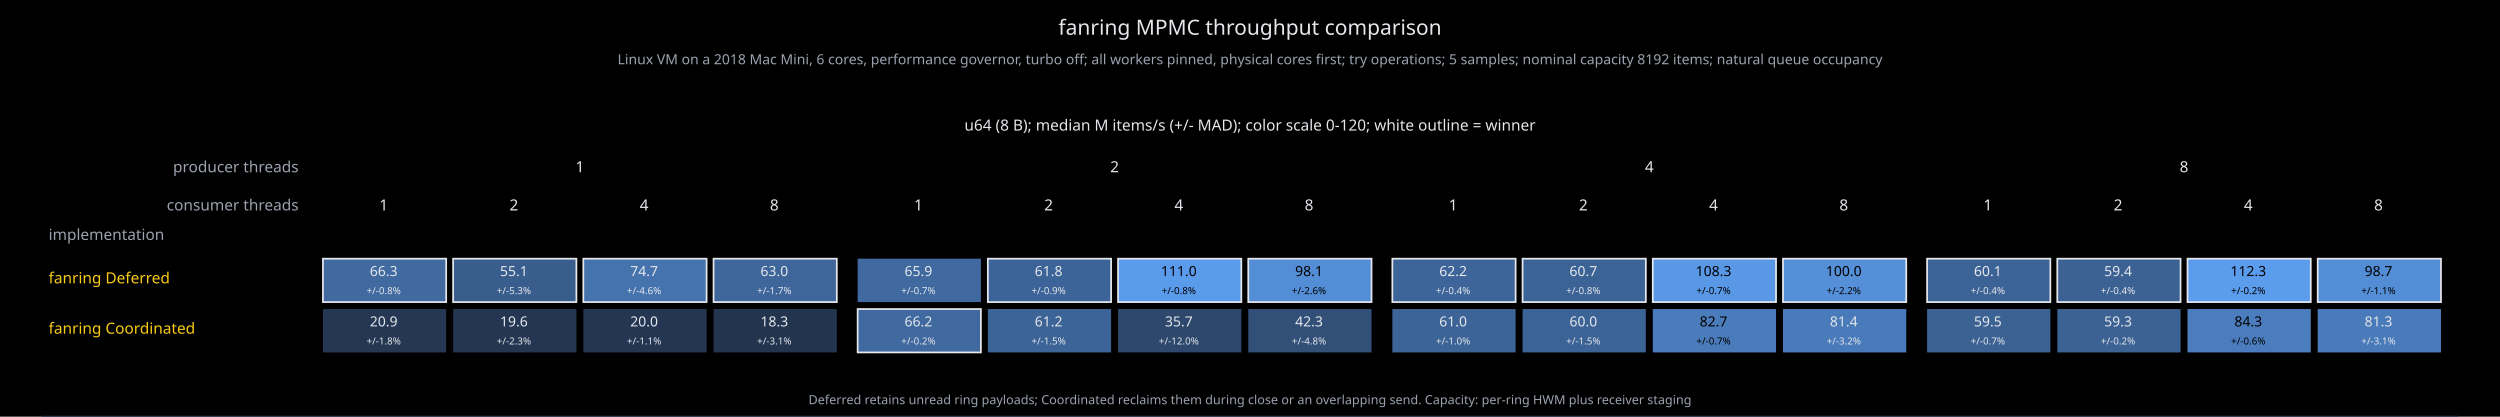
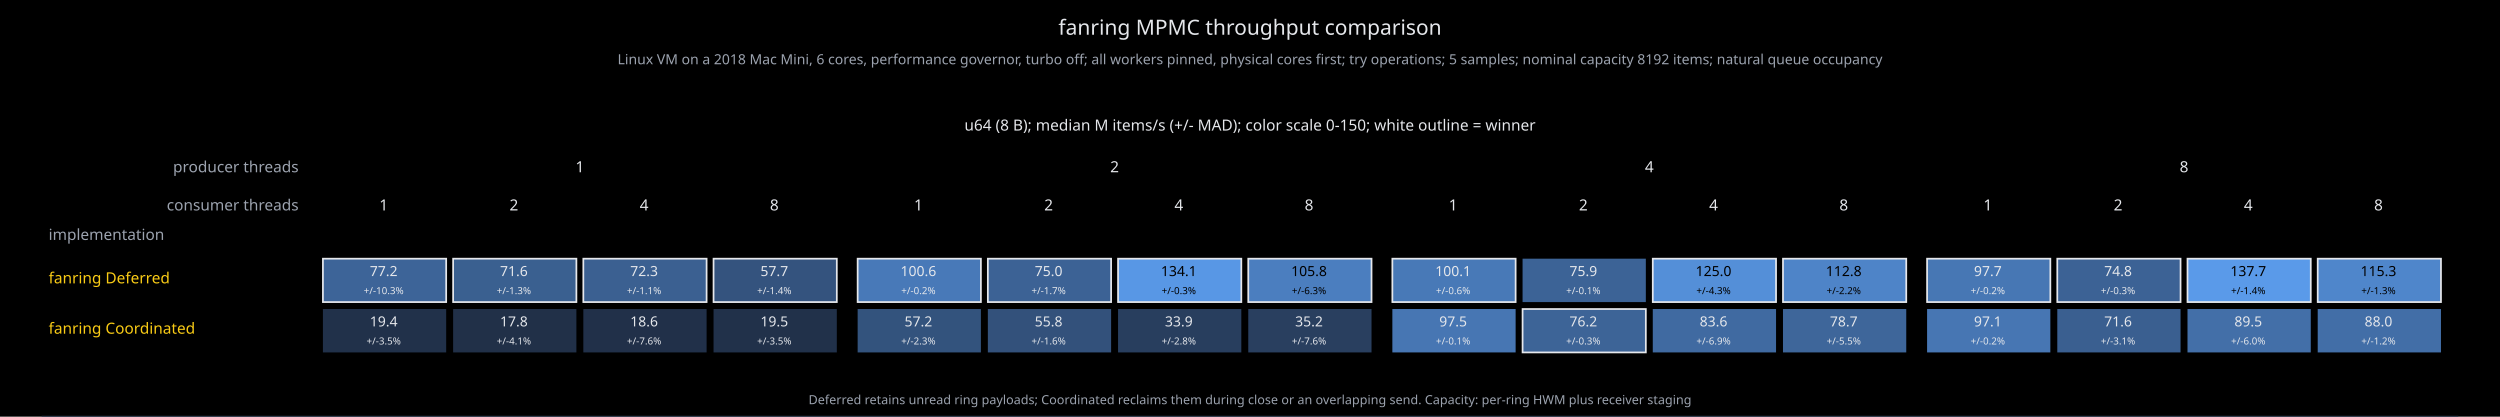
<svg xmlns="http://www.w3.org/2000/svg" width="1440" height="240" viewBox="0 0 1440 240">
  <rect x="0" y="0" width="1440" height="240" opacity="1" fill="#000000" stroke="none" />
  <text x="720" y="17" dy="0.5ex" text-anchor="middle" font-family="sans-serif" font-size="12.097" opacity="1" fill="#E5E7EB">
fanring MPMC throughput comparison
</text>
  <text x="720" y="35" dy="0.5ex" text-anchor="middle" font-family="sans-serif" font-size="8.065" opacity="1" fill="#9CA3AF">
Linux VM on a 2018 Mac Mini, 6 cores, performance governor, turbo off; all workers pinned, physical cores first; try operations; 5 samples; nominal capacity 8192 items; natural queue occupancy
</text>
  <text x="720" y="73" dy="0.5ex" text-anchor="middle" font-family="sans-serif" font-size="8.871" opacity="1" fill="#E5E7EB">
- u64 (8 B); median M items/s (+/- MAD); color scale 0-120; white outline = winner
+ u64 (8 B); median M items/s (+/- MAD); color scale 0-150; white outline = winner
</text>
  <text x="172" y="97" dy="0.5ex" text-anchor="end" font-family="sans-serif" font-size="8.871" opacity="1" fill="#9CA3AF">
producer threads
</text>
  <text x="172" y="119" dy="0.5ex" text-anchor="end" font-family="sans-serif" font-size="8.871" opacity="1" fill="#9CA3AF">
consumer threads
</text>
  <text x="28" y="136" dy="0.5ex" text-anchor="start" font-family="sans-serif" font-size="8.871" opacity="1" fill="#9CA3AF">
implementation
</text>
  <text x="334" y="97" dy="0.5ex" text-anchor="middle" font-family="sans-serif" font-size="8.871" opacity="1" fill="#E5E7EB">
1
</text>
  <text x="221" y="119" dy="0.5ex" text-anchor="middle" font-family="sans-serif" font-size="8.871" opacity="1" fill="#E5E7EB">
1
</text>
  <text x="296" y="119" dy="0.5ex" text-anchor="middle" font-family="sans-serif" font-size="8.871" opacity="1" fill="#E5E7EB">
2
</text>
  <text x="371" y="119" dy="0.5ex" text-anchor="middle" font-family="sans-serif" font-size="8.871" opacity="1" fill="#E5E7EB">
4
</text>
  <text x="446" y="119" dy="0.5ex" text-anchor="middle" font-family="sans-serif" font-size="8.871" opacity="1" fill="#E5E7EB">
8
</text>
  <text x="642" y="97" dy="0.5ex" text-anchor="middle" font-family="sans-serif" font-size="8.871" opacity="1" fill="#E5E7EB">
2
</text>
  <text x="529" y="119" dy="0.5ex" text-anchor="middle" font-family="sans-serif" font-size="8.871" opacity="1" fill="#E5E7EB">
1
</text>
  <text x="604" y="119" dy="0.5ex" text-anchor="middle" font-family="sans-serif" font-size="8.871" opacity="1" fill="#E5E7EB">
2
</text>
  <text x="679" y="119" dy="0.5ex" text-anchor="middle" font-family="sans-serif" font-size="8.871" opacity="1" fill="#E5E7EB">
4
</text>
  <text x="754" y="119" dy="0.5ex" text-anchor="middle" font-family="sans-serif" font-size="8.871" opacity="1" fill="#E5E7EB">
8
</text>
  <text x="950" y="97" dy="0.5ex" text-anchor="middle" font-family="sans-serif" font-size="8.871" opacity="1" fill="#E5E7EB">
4
</text>
  <text x="837" y="119" dy="0.5ex" text-anchor="middle" font-family="sans-serif" font-size="8.871" opacity="1" fill="#E5E7EB">
1
</text>
  <text x="912" y="119" dy="0.5ex" text-anchor="middle" font-family="sans-serif" font-size="8.871" opacity="1" fill="#E5E7EB">
2
</text>
  <text x="987" y="119" dy="0.5ex" text-anchor="middle" font-family="sans-serif" font-size="8.871" opacity="1" fill="#E5E7EB">
4
</text>
  <text x="1062" y="119" dy="0.5ex" text-anchor="middle" font-family="sans-serif" font-size="8.871" opacity="1" fill="#E5E7EB">
8
</text>
  <text x="1258" y="97" dy="0.5ex" text-anchor="middle" font-family="sans-serif" font-size="8.871" opacity="1" fill="#E5E7EB">
8
</text>
  <text x="1145" y="119" dy="0.5ex" text-anchor="middle" font-family="sans-serif" font-size="8.871" opacity="1" fill="#E5E7EB">
1
</text>
  <text x="1220" y="119" dy="0.5ex" text-anchor="middle" font-family="sans-serif" font-size="8.871" opacity="1" fill="#E5E7EB">
2
</text>
  <text x="1295" y="119" dy="0.5ex" text-anchor="middle" font-family="sans-serif" font-size="8.871" opacity="1" fill="#E5E7EB">
4
</text>
  <text x="1370" y="119" dy="0.5ex" text-anchor="middle" font-family="sans-serif" font-size="8.871" opacity="1" fill="#E5E7EB">
8
</text>
  <text x="28" y="161" dy="0.5ex" text-anchor="start" font-family="sans-serif" font-size="8.871" opacity="1" fill="#FACC15">
fanring Deferred
</text>
-   <rect x="186" y="149" width="71" height="25" opacity="1" fill="#406AA0" stroke="none" />
+   <rect x="186" y="149" width="71" height="25" opacity="1" fill="#3D6498" stroke="none" />
  <rect x="186" y="149" width="71" height="25" opacity="1" fill="none" stroke="#E5E7EB" />
  <text x="221" y="157" dy="0.5ex" text-anchor="middle" font-family="sans-serif" font-size="8.065" opacity="1" fill="#E5E7EB">
- 66.3
+ 77.2
</text>
  <text x="221" y="168" dy="0.5ex" text-anchor="middle" font-family="sans-serif" font-size="5.645" opacity="1" fill="#E5E7EB">
- +/-0.8%
- </text>
-   <rect x="261" y="149" width="71" height="25" opacity="1" fill="#395D8D" stroke="none" />
+ +/-10.3%
+ </text>
+   <rect x="261" y="149" width="71" height="25" opacity="1" fill="#3A6090" stroke="none" />
  <rect x="261" y="149" width="71" height="25" opacity="1" fill="none" stroke="#E5E7EB" />
  <text x="296" y="157" dy="0.5ex" text-anchor="middle" font-family="sans-serif" font-size="8.065" opacity="1" fill="#E5E7EB">
- 55.1
+ 71.6
</text>
  <text x="296" y="168" dy="0.5ex" text-anchor="middle" font-family="sans-serif" font-size="5.645" opacity="1" fill="#E5E7EB">
- +/-5.3%
- </text>
-   <rect x="336" y="149" width="71" height="25" opacity="1" fill="#4573AE" stroke="none" />
+ +/-1.3%
+ </text>
+   <rect x="336" y="149" width="71" height="25" opacity="1" fill="#3B6091" stroke="none" />
  <rect x="336" y="149" width="71" height="25" opacity="1" fill="none" stroke="#E5E7EB" />
  <text x="371" y="157" dy="0.5ex" text-anchor="middle" font-family="sans-serif" font-size="8.065" opacity="1" fill="#E5E7EB">
- 74.7
+ 72.3
</text>
  <text x="371" y="168" dy="0.5ex" text-anchor="middle" font-family="sans-serif" font-size="5.645" opacity="1" fill="#E5E7EB">
- +/-4.6%
- </text>
-   <rect x="411" y="149" width="71" height="25" opacity="1" fill="#3E669A" stroke="none" />
+ +/-1.1%
+ </text>
+   <rect x="411" y="149" width="71" height="25" opacity="1" fill="#34537E" stroke="none" />
  <rect x="411" y="149" width="71" height="25" opacity="1" fill="none" stroke="#E5E7EB" />
  <text x="446" y="157" dy="0.5ex" text-anchor="middle" font-family="sans-serif" font-size="8.065" opacity="1" fill="#E5E7EB">
- 63.0
+ 57.7
</text>
  <text x="446" y="168" dy="0.5ex" text-anchor="middle" font-family="sans-serif" font-size="5.645" opacity="1" fill="#E5E7EB">
- +/-1.7%
- </text>
-   <rect x="494" y="149" width="71" height="25" opacity="1" fill="#40699F" stroke="none" />
+ +/-1.4%
+ </text>
+   <rect x="494" y="149" width="71" height="25" opacity="1" fill="#4879B8" stroke="none" />
+   <rect x="494" y="149" width="71" height="25" opacity="1" fill="none" stroke="#E5E7EB" />
  <text x="529" y="157" dy="0.5ex" text-anchor="middle" font-family="sans-serif" font-size="8.065" opacity="1" fill="#E5E7EB">
- 65.9
+ 100.6
</text>
  <text x="529" y="168" dy="0.5ex" text-anchor="middle" font-family="sans-serif" font-size="5.645" opacity="1" fill="#E5E7EB">
- +/-0.7%
- </text>
-   <rect x="569" y="149" width="71" height="25" opacity="1" fill="#3D6498" stroke="none" />
+ +/-0.2%
+ </text>
+   <rect x="569" y="149" width="71" height="25" opacity="1" fill="#3C6295" stroke="none" />
  <rect x="569" y="149" width="71" height="25" opacity="1" fill="none" stroke="#E5E7EB" />
  <text x="604" y="157" dy="0.5ex" text-anchor="middle" font-family="sans-serif" font-size="8.065" opacity="1" fill="#E5E7EB">
- 61.8
+ 75.0
</text>
  <text x="604" y="168" dy="0.5ex" text-anchor="middle" font-family="sans-serif" font-size="5.645" opacity="1" fill="#E5E7EB">
- +/-0.9%
- </text>
-   <rect x="644" y="149" width="71" height="25" opacity="1" fill="#5B9BEB" stroke="none" />
+ +/-1.7%
+ </text>
+   <rect x="644" y="149" width="71" height="25" opacity="1" fill="#5897E5" stroke="none" />
  <rect x="644" y="149" width="71" height="25" opacity="1" fill="none" stroke="#E5E7EB" />
  <text x="679" y="157" dy="0.5ex" text-anchor="middle" font-family="sans-serif" font-size="8.065" opacity="1" fill="#000000">
- 111.0
+ 134.1
</text>
  <text x="679" y="168" dy="0.5ex" text-anchor="middle" font-family="sans-serif" font-size="5.645" opacity="1" fill="#000000">
- +/-0.8%
- </text>
-   <rect x="719" y="149" width="71" height="25" opacity="1" fill="#538DD5" stroke="none" />
+ +/-0.3%
+ </text>
+   <rect x="719" y="149" width="71" height="25" opacity="1" fill="#4B7EBF" stroke="none" />
  <rect x="719" y="149" width="71" height="25" opacity="1" fill="none" stroke="#E5E7EB" />
  <text x="754" y="157" dy="0.5ex" text-anchor="middle" font-family="sans-serif" font-size="8.065" opacity="1" fill="#000000">
- 98.1
+ 105.8
</text>
  <text x="754" y="168" dy="0.5ex" text-anchor="middle" font-family="sans-serif" font-size="5.645" opacity="1" fill="#000000">
- +/-2.6%
- </text>
-   <rect x="802" y="149" width="71" height="25" opacity="1" fill="#3D6599" stroke="none" />
+ +/-6.3%
+ </text>
+   <rect x="802" y="149" width="71" height="25" opacity="1" fill="#4879B7" stroke="none" />
  <rect x="802" y="149" width="71" height="25" opacity="1" fill="none" stroke="#E5E7EB" />
  <text x="837" y="157" dy="0.5ex" text-anchor="middle" font-family="sans-serif" font-size="8.065" opacity="1" fill="#E5E7EB">
- 62.2
+ 100.1
</text>
  <text x="837" y="168" dy="0.5ex" text-anchor="middle" font-family="sans-serif" font-size="5.645" opacity="1" fill="#E5E7EB">
- +/-0.4%
+ +/-0.6%
</text>
  <rect x="877" y="149" width="71" height="25" opacity="1" fill="#3C6396" stroke="none" />
-   <rect x="877" y="149" width="71" height="25" opacity="1" fill="none" stroke="#E5E7EB" />
  <text x="912" y="157" dy="0.5ex" text-anchor="middle" font-family="sans-serif" font-size="8.065" opacity="1" fill="#E5E7EB">
- 60.7
+ 75.9
</text>
  <text x="912" y="168" dy="0.5ex" text-anchor="middle" font-family="sans-serif" font-size="5.645" opacity="1" fill="#E5E7EB">
- +/-0.8%
- </text>
-   <rect x="952" y="149" width="71" height="25" opacity="1" fill="#5998E6" stroke="none" />
+ +/-0.1%
+ </text>
+   <rect x="952" y="149" width="71" height="25" opacity="1" fill="#548FD8" stroke="none" />
  <rect x="952" y="149" width="71" height="25" opacity="1" fill="none" stroke="#E5E7EB" />
  <text x="987" y="157" dy="0.5ex" text-anchor="middle" font-family="sans-serif" font-size="8.065" opacity="1" fill="#000000">
- 108.3
+ 125.0
</text>
  <text x="987" y="168" dy="0.5ex" text-anchor="middle" font-family="sans-serif" font-size="5.645" opacity="1" fill="#000000">
- +/-0.7%
- </text>
-   <rect x="1027" y="149" width="71" height="25" opacity="1" fill="#548FD8" stroke="none" />
+ +/-4.3%
+ </text>
+   <rect x="1027" y="149" width="71" height="25" opacity="1" fill="#4E84C8" stroke="none" />
  <rect x="1027" y="149" width="71" height="25" opacity="1" fill="none" stroke="#E5E7EB" />
  <text x="1062" y="157" dy="0.5ex" text-anchor="middle" font-family="sans-serif" font-size="8.065" opacity="1" fill="#000000">
- 100.0
+ 112.8
</text>
  <text x="1062" y="168" dy="0.5ex" text-anchor="middle" font-family="sans-serif" font-size="5.645" opacity="1" fill="#000000">
+/-2.2%
</text>
-   <rect x="1110" y="149" width="71" height="25" opacity="1" fill="#3C6395" stroke="none" />
+   <rect x="1110" y="149" width="71" height="25" opacity="1" fill="#4777B4" stroke="none" />
  <rect x="1110" y="149" width="71" height="25" opacity="1" fill="none" stroke="#E5E7EB" />
  <text x="1145" y="157" dy="0.5ex" text-anchor="middle" font-family="sans-serif" font-size="8.065" opacity="1" fill="#E5E7EB">
- 60.1
+ 97.7
</text>
  <text x="1145" y="168" dy="0.5ex" text-anchor="middle" font-family="sans-serif" font-size="5.645" opacity="1" fill="#E5E7EB">
- +/-0.4%
- </text>
-   <rect x="1185" y="149" width="71" height="25" opacity="1" fill="#3C6294" stroke="none" />
+ +/-0.2%
+ </text>
+   <rect x="1185" y="149" width="71" height="25" opacity="1" fill="#3C6295" stroke="none" />
  <rect x="1185" y="149" width="71" height="25" opacity="1" fill="none" stroke="#E5E7EB" />
  <text x="1220" y="157" dy="0.5ex" text-anchor="middle" font-family="sans-serif" font-size="8.065" opacity="1" fill="#E5E7EB">
- 59.4
+ 74.8
</text>
  <text x="1220" y="168" dy="0.5ex" text-anchor="middle" font-family="sans-serif" font-size="5.645" opacity="1" fill="#E5E7EB">
- +/-0.4%
- </text>
-   <rect x="1260" y="149" width="71" height="25" opacity="1" fill="#5B9CED" stroke="none" />
+ +/-0.3%
+ </text>
+   <rect x="1260" y="149" width="71" height="25" opacity="1" fill="#5A9AE9" stroke="none" />
  <rect x="1260" y="149" width="71" height="25" opacity="1" fill="none" stroke="#E5E7EB" />
  <text x="1295" y="157" dy="0.5ex" text-anchor="middle" font-family="sans-serif" font-size="8.065" opacity="1" fill="#000000">
- 112.3
+ 137.7
</text>
  <text x="1295" y="168" dy="0.5ex" text-anchor="middle" font-family="sans-serif" font-size="5.645" opacity="1" fill="#000000">
- +/-0.2%
- </text>
-   <rect x="1335" y="149" width="71" height="25" opacity="1" fill="#538DD6" stroke="none" />
+ +/-1.4%
+ </text>
+   <rect x="1335" y="149" width="71" height="25" opacity="1" fill="#4F86CB" stroke="none" />
  <rect x="1335" y="149" width="71" height="25" opacity="1" fill="none" stroke="#E5E7EB" />
  <text x="1370" y="157" dy="0.5ex" text-anchor="middle" font-family="sans-serif" font-size="8.065" opacity="1" fill="#000000">
- 98.7
+ 115.3
</text>
  <text x="1370" y="168" dy="0.5ex" text-anchor="middle" font-family="sans-serif" font-size="5.645" opacity="1" fill="#000000">
- +/-1.1%
+ +/-1.3%
</text>
  <text x="28" y="190" dy="0.5ex" text-anchor="start" font-family="sans-serif" font-size="8.871" opacity="1" fill="#FACC15">
fanring Coordinated
</text>
-   <rect x="186" y="178" width="71" height="25" opacity="1" fill="#253753" stroke="none" />
+   <rect x="186" y="178" width="71" height="25" opacity="1" fill="#21314A" stroke="none" />
  <text x="221" y="186" dy="0.5ex" text-anchor="middle" font-family="sans-serif" font-size="8.065" opacity="1" fill="#E5E7EB">
- 20.9
+ 19.4
</text>
  <text x="221" y="197" dy="0.5ex" text-anchor="middle" font-family="sans-serif" font-size="5.645" opacity="1" fill="#E5E7EB">
- +/-1.8%
- </text>
-   <rect x="261" y="178" width="71" height="25" opacity="1" fill="#243651" stroke="none" />
+ +/-3.5%
+ </text>
+   <rect x="261" y="178" width="71" height="25" opacity="1" fill="#213048" stroke="none" />
  <text x="296" y="186" dy="0.5ex" text-anchor="middle" font-family="sans-serif" font-size="8.065" opacity="1" fill="#E5E7EB">
- 19.6
+ 17.8
</text>
  <text x="296" y="197" dy="0.5ex" text-anchor="middle" font-family="sans-serif" font-size="5.645" opacity="1" fill="#E5E7EB">
+ +/-4.1%
+ </text>
+   <rect x="336" y="178" width="71" height="25" opacity="1" fill="#213049" stroke="none" />
+   <text x="371" y="186" dy="0.5ex" text-anchor="middle" font-family="sans-serif" font-size="8.065" opacity="1" fill="#E5E7EB">
+ 18.6
+ </text>
+   <text x="371" y="197" dy="0.5ex" text-anchor="middle" font-family="sans-serif" font-size="5.645" opacity="1" fill="#E5E7EB">
+ +/-7.6%
+ </text>
+   <rect x="411" y="178" width="71" height="25" opacity="1" fill="#21314A" stroke="none" />
+   <text x="446" y="186" dy="0.5ex" text-anchor="middle" font-family="sans-serif" font-size="8.065" opacity="1" fill="#E5E7EB">
+ 19.5
+ </text>
+   <text x="446" y="197" dy="0.5ex" text-anchor="middle" font-family="sans-serif" font-size="5.645" opacity="1" fill="#E5E7EB">
+ +/-3.5%
+ </text>
+   <rect x="494" y="178" width="71" height="25" opacity="1" fill="#33537D" stroke="none" />
+   <text x="529" y="186" dy="0.5ex" text-anchor="middle" font-family="sans-serif" font-size="8.065" opacity="1" fill="#E5E7EB">
+ 57.2
+ </text>
+   <text x="529" y="197" dy="0.5ex" text-anchor="middle" font-family="sans-serif" font-size="5.645" opacity="1" fill="#E5E7EB">
+/-2.3%
</text>
-   <rect x="336" y="178" width="71" height="25" opacity="1" fill="#243652" stroke="none" />
-   <text x="371" y="186" dy="0.5ex" text-anchor="middle" font-family="sans-serif" font-size="8.065" opacity="1" fill="#E5E7EB">
- 20.0
- </text>
-   <text x="371" y="197" dy="0.5ex" text-anchor="middle" font-family="sans-serif" font-size="5.645" opacity="1" fill="#E5E7EB">
- +/-1.1%
- </text>
-   <rect x="411" y="178" width="71" height="25" opacity="1" fill="#23344F" stroke="none" />
-   <text x="446" y="186" dy="0.5ex" text-anchor="middle" font-family="sans-serif" font-size="8.065" opacity="1" fill="#E5E7EB">
- 18.3
- </text>
-   <text x="446" y="197" dy="0.5ex" text-anchor="middle" font-family="sans-serif" font-size="5.645" opacity="1" fill="#E5E7EB">
+   <rect x="569" y="178" width="71" height="25" opacity="1" fill="#33517B" stroke="none" />
+   <text x="604" y="186" dy="0.5ex" text-anchor="middle" font-family="sans-serif" font-size="8.065" opacity="1" fill="#E5E7EB">
+ 55.8
+ </text>
+   <text x="604" y="197" dy="0.5ex" text-anchor="middle" font-family="sans-serif" font-size="5.645" opacity="1" fill="#E5E7EB">
+ +/-1.6%
+ </text>
+   <rect x="644" y="178" width="71" height="25" opacity="1" fill="#283E5E" stroke="none" />
+   <text x="679" y="186" dy="0.5ex" text-anchor="middle" font-family="sans-serif" font-size="8.065" opacity="1" fill="#E5E7EB">
+ 33.9
+ </text>
+   <text x="679" y="197" dy="0.5ex" text-anchor="middle" font-family="sans-serif" font-size="5.645" opacity="1" fill="#E5E7EB">
+ +/-2.8%
+ </text>
+   <rect x="719" y="178" width="71" height="25" opacity="1" fill="#293F5F" stroke="none" />
+   <text x="754" y="186" dy="0.5ex" text-anchor="middle" font-family="sans-serif" font-size="8.065" opacity="1" fill="#E5E7EB">
+ 35.2
+ </text>
+   <text x="754" y="197" dy="0.5ex" text-anchor="middle" font-family="sans-serif" font-size="5.645" opacity="1" fill="#E5E7EB">
+ +/-7.6%
+ </text>
+   <rect x="802" y="178" width="71" height="25" opacity="1" fill="#4776B3" stroke="none" />
+   <text x="837" y="186" dy="0.5ex" text-anchor="middle" font-family="sans-serif" font-size="8.065" opacity="1" fill="#E5E7EB">
+ 97.5
+ </text>
+   <text x="837" y="197" dy="0.5ex" text-anchor="middle" font-family="sans-serif" font-size="5.645" opacity="1" fill="#E5E7EB">
+ +/-0.1%
+ </text>
+   <rect x="877" y="178" width="71" height="25" opacity="1" fill="#3D6497" stroke="none" />
+   <rect x="877" y="178" width="71" height="25" opacity="1" fill="none" stroke="#E5E7EB" />
+   <text x="912" y="186" dy="0.5ex" text-anchor="middle" font-family="sans-serif" font-size="8.065" opacity="1" fill="#E5E7EB">
+ 76.2
+ </text>
+   <text x="912" y="197" dy="0.5ex" text-anchor="middle" font-family="sans-serif" font-size="5.645" opacity="1" fill="#E5E7EB">
+ +/-0.3%
+ </text>
+   <rect x="952" y="178" width="71" height="25" opacity="1" fill="#406AA1" stroke="none" />
+   <text x="987" y="186" dy="0.5ex" text-anchor="middle" font-family="sans-serif" font-size="8.065" opacity="1" fill="#E5E7EB">
+ 83.6
+ </text>
+   <text x="987" y="197" dy="0.5ex" text-anchor="middle" font-family="sans-serif" font-size="5.645" opacity="1" fill="#E5E7EB">
+ +/-6.9%
+ </text>
+   <rect x="1027" y="178" width="71" height="25" opacity="1" fill="#3E669A" stroke="none" />
+   <text x="1062" y="186" dy="0.5ex" text-anchor="middle" font-family="sans-serif" font-size="8.065" opacity="1" fill="#E5E7EB">
+ 78.7
+ </text>
+   <text x="1062" y="197" dy="0.5ex" text-anchor="middle" font-family="sans-serif" font-size="5.645" opacity="1" fill="#E5E7EB">
+ +/-5.5%
+ </text>
+   <rect x="1110" y="178" width="71" height="25" opacity="1" fill="#4776B3" stroke="none" />
+   <text x="1145" y="186" dy="0.5ex" text-anchor="middle" font-family="sans-serif" font-size="8.065" opacity="1" fill="#E5E7EB">
+ 97.1
+ </text>
+   <text x="1145" y="197" dy="0.5ex" text-anchor="middle" font-family="sans-serif" font-size="5.645" opacity="1" fill="#E5E7EB">
+ +/-0.2%
+ </text>
+   <rect x="1185" y="178" width="71" height="25" opacity="1" fill="#3A5F90" stroke="none" />
+   <text x="1220" y="186" dy="0.5ex" text-anchor="middle" font-family="sans-serif" font-size="8.065" opacity="1" fill="#E5E7EB">
+ 71.6
+ </text>
+   <text x="1220" y="197" dy="0.5ex" text-anchor="middle" font-family="sans-serif" font-size="5.645" opacity="1" fill="#E5E7EB">
+/-3.1%
</text>
-   <rect x="494" y="178" width="71" height="25" opacity="1" fill="#40699F" stroke="none" />
-   <rect x="494" y="178" width="71" height="25" opacity="1" fill="none" stroke="#E5E7EB" />
-   <text x="529" y="186" dy="0.5ex" text-anchor="middle" font-family="sans-serif" font-size="8.065" opacity="1" fill="#E5E7EB">
- 66.2
- </text>
-   <text x="529" y="197" dy="0.5ex" text-anchor="middle" font-family="sans-serif" font-size="5.645" opacity="1" fill="#E5E7EB">
- +/-0.2%
- </text>
-   <rect x="569" y="178" width="71" height="25" opacity="1" fill="#3D6497" stroke="none" />
-   <text x="604" y="186" dy="0.5ex" text-anchor="middle" font-family="sans-serif" font-size="8.065" opacity="1" fill="#E5E7EB">
- 61.2
- </text>
-   <text x="604" y="197" dy="0.5ex" text-anchor="middle" font-family="sans-serif" font-size="5.645" opacity="1" fill="#E5E7EB">
- +/-1.5%
- </text>
-   <rect x="644" y="178" width="71" height="25" opacity="1" fill="#2D486C" stroke="none" />
-   <text x="679" y="186" dy="0.5ex" text-anchor="middle" font-family="sans-serif" font-size="8.065" opacity="1" fill="#E5E7EB">
- 35.7
- </text>
-   <text x="679" y="197" dy="0.5ex" text-anchor="middle" font-family="sans-serif" font-size="5.645" opacity="1" fill="#E5E7EB">
- +/-12.0%
- </text>
-   <rect x="719" y="178" width="71" height="25" opacity="1" fill="#314F77" stroke="none" />
-   <text x="754" y="186" dy="0.5ex" text-anchor="middle" font-family="sans-serif" font-size="8.065" opacity="1" fill="#E5E7EB">
- 42.3
- </text>
-   <text x="754" y="197" dy="0.5ex" text-anchor="middle" font-family="sans-serif" font-size="5.645" opacity="1" fill="#E5E7EB">
- +/-4.8%
- </text>
-   <rect x="802" y="178" width="71" height="25" opacity="1" fill="#3D6497" stroke="none" />
-   <text x="837" y="186" dy="0.5ex" text-anchor="middle" font-family="sans-serif" font-size="8.065" opacity="1" fill="#E5E7EB">
- 61.0
- </text>
-   <text x="837" y="197" dy="0.5ex" text-anchor="middle" font-family="sans-serif" font-size="5.645" opacity="1" fill="#E5E7EB">
- +/-1.0%
- </text>
-   <rect x="877" y="178" width="71" height="25" opacity="1" fill="#3C6395" stroke="none" />
-   <text x="912" y="186" dy="0.5ex" text-anchor="middle" font-family="sans-serif" font-size="8.065" opacity="1" fill="#E5E7EB">
- 60.0
- </text>
-   <text x="912" y="197" dy="0.5ex" text-anchor="middle" font-family="sans-serif" font-size="5.645" opacity="1" fill="#E5E7EB">
- +/-1.5%
- </text>
-   <rect x="952" y="178" width="71" height="25" opacity="1" fill="#4A7CBB" stroke="none" />
-   <text x="987" y="186" dy="0.5ex" text-anchor="middle" font-family="sans-serif" font-size="8.065" opacity="1" fill="#000000">
- 82.7
- </text>
-   <text x="987" y="197" dy="0.5ex" text-anchor="middle" font-family="sans-serif" font-size="5.645" opacity="1" fill="#000000">
- +/-0.7%
- </text>
-   <rect x="1027" y="178" width="71" height="25" opacity="1" fill="#497AB9" stroke="none" />
-   <text x="1062" y="186" dy="0.5ex" text-anchor="middle" font-family="sans-serif" font-size="8.065" opacity="1" fill="#E5E7EB">
- 81.4
- </text>
-   <text x="1062" y="197" dy="0.5ex" text-anchor="middle" font-family="sans-serif" font-size="5.645" opacity="1" fill="#E5E7EB">
- +/-3.2%
- </text>
-   <rect x="1110" y="178" width="71" height="25" opacity="1" fill="#3C6294" stroke="none" />
-   <text x="1145" y="186" dy="0.5ex" text-anchor="middle" font-family="sans-serif" font-size="8.065" opacity="1" fill="#E5E7EB">
- 59.5
- </text>
-   <text x="1145" y="197" dy="0.5ex" text-anchor="middle" font-family="sans-serif" font-size="5.645" opacity="1" fill="#E5E7EB">
- +/-0.7%
- </text>
-   <rect x="1185" y="178" width="71" height="25" opacity="1" fill="#3C6294" stroke="none" />
-   <text x="1220" y="186" dy="0.5ex" text-anchor="middle" font-family="sans-serif" font-size="8.065" opacity="1" fill="#E5E7EB">
- 59.3
- </text>
-   <text x="1220" y="197" dy="0.5ex" text-anchor="middle" font-family="sans-serif" font-size="5.645" opacity="1" fill="#E5E7EB">
- +/-0.2%
- </text>
-   <rect x="1260" y="178" width="71" height="25" opacity="1" fill="#4B7DBE" stroke="none" />
-   <text x="1295" y="186" dy="0.5ex" text-anchor="middle" font-family="sans-serif" font-size="8.065" opacity="1" fill="#000000">
- 84.3
- </text>
-   <text x="1295" y="197" dy="0.5ex" text-anchor="middle" font-family="sans-serif" font-size="5.645" opacity="1" fill="#000000">
- +/-0.6%
- </text>
-   <rect x="1335" y="178" width="71" height="25" opacity="1" fill="#497AB9" stroke="none" />
+   <rect x="1260" y="178" width="71" height="25" opacity="1" fill="#436FA8" stroke="none" />
+   <text x="1295" y="186" dy="0.5ex" text-anchor="middle" font-family="sans-serif" font-size="8.065" opacity="1" fill="#E5E7EB">
+ 89.5
+ </text>
+   <text x="1295" y="197" dy="0.5ex" text-anchor="middle" font-family="sans-serif" font-size="5.645" opacity="1" fill="#E5E7EB">
+ +/-6.0%
+ </text>
+   <rect x="1335" y="178" width="71" height="25" opacity="1" fill="#426EA7" stroke="none" />
  <text x="1370" y="186" dy="0.5ex" text-anchor="middle" font-family="sans-serif" font-size="8.065" opacity="1" fill="#E5E7EB">
- 81.3
+ 88.0
</text>
  <text x="1370" y="197" dy="0.5ex" text-anchor="middle" font-family="sans-serif" font-size="5.645" opacity="1" fill="#E5E7EB">
- +/-3.1%
+ +/-1.2%
</text>
  <polyline fill="none" opacity="1" stroke="#374151" stroke-width="1" points="24,240 1416,240 " />
  <text x="720" y="231" dy="0.5ex" text-anchor="middle" font-family="sans-serif" font-size="7.258" opacity="1" fill="#9CA3AF">
Deferred retains unread ring payloads; Coordinated reclaims them during close or an overlapping send. Capacity: per-ring HWM plus receiver staging
</text>
</svg>
